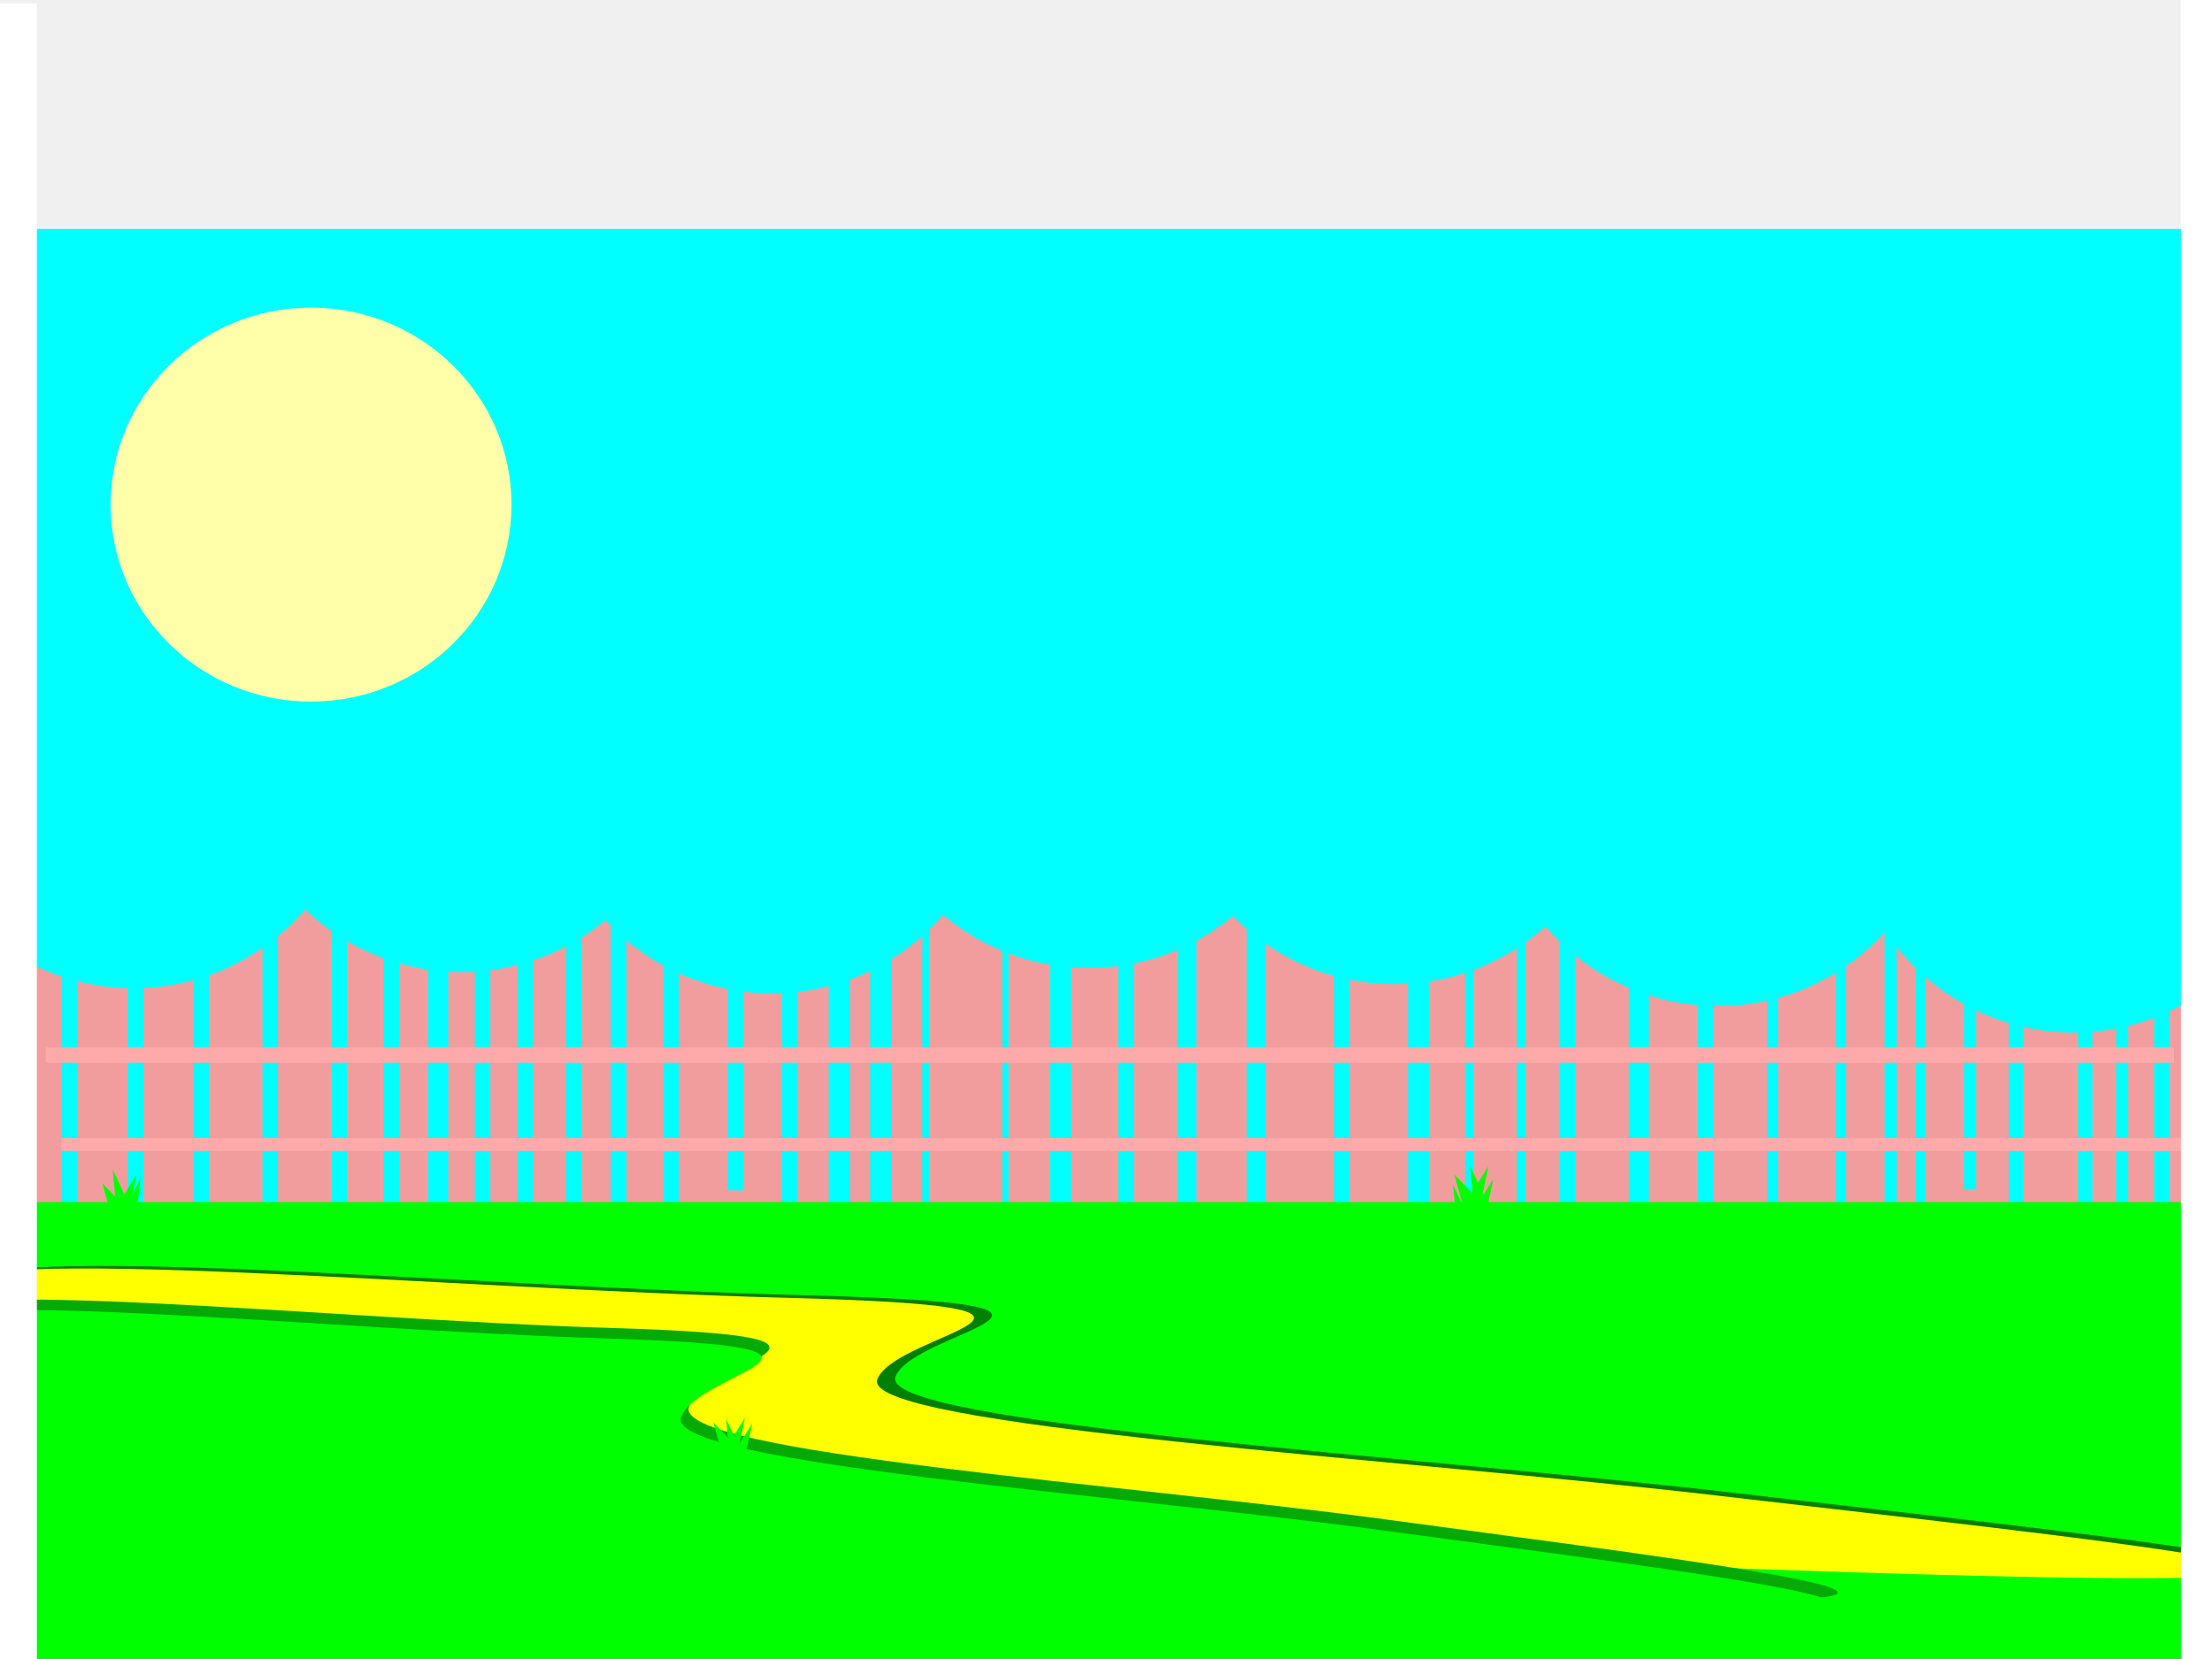
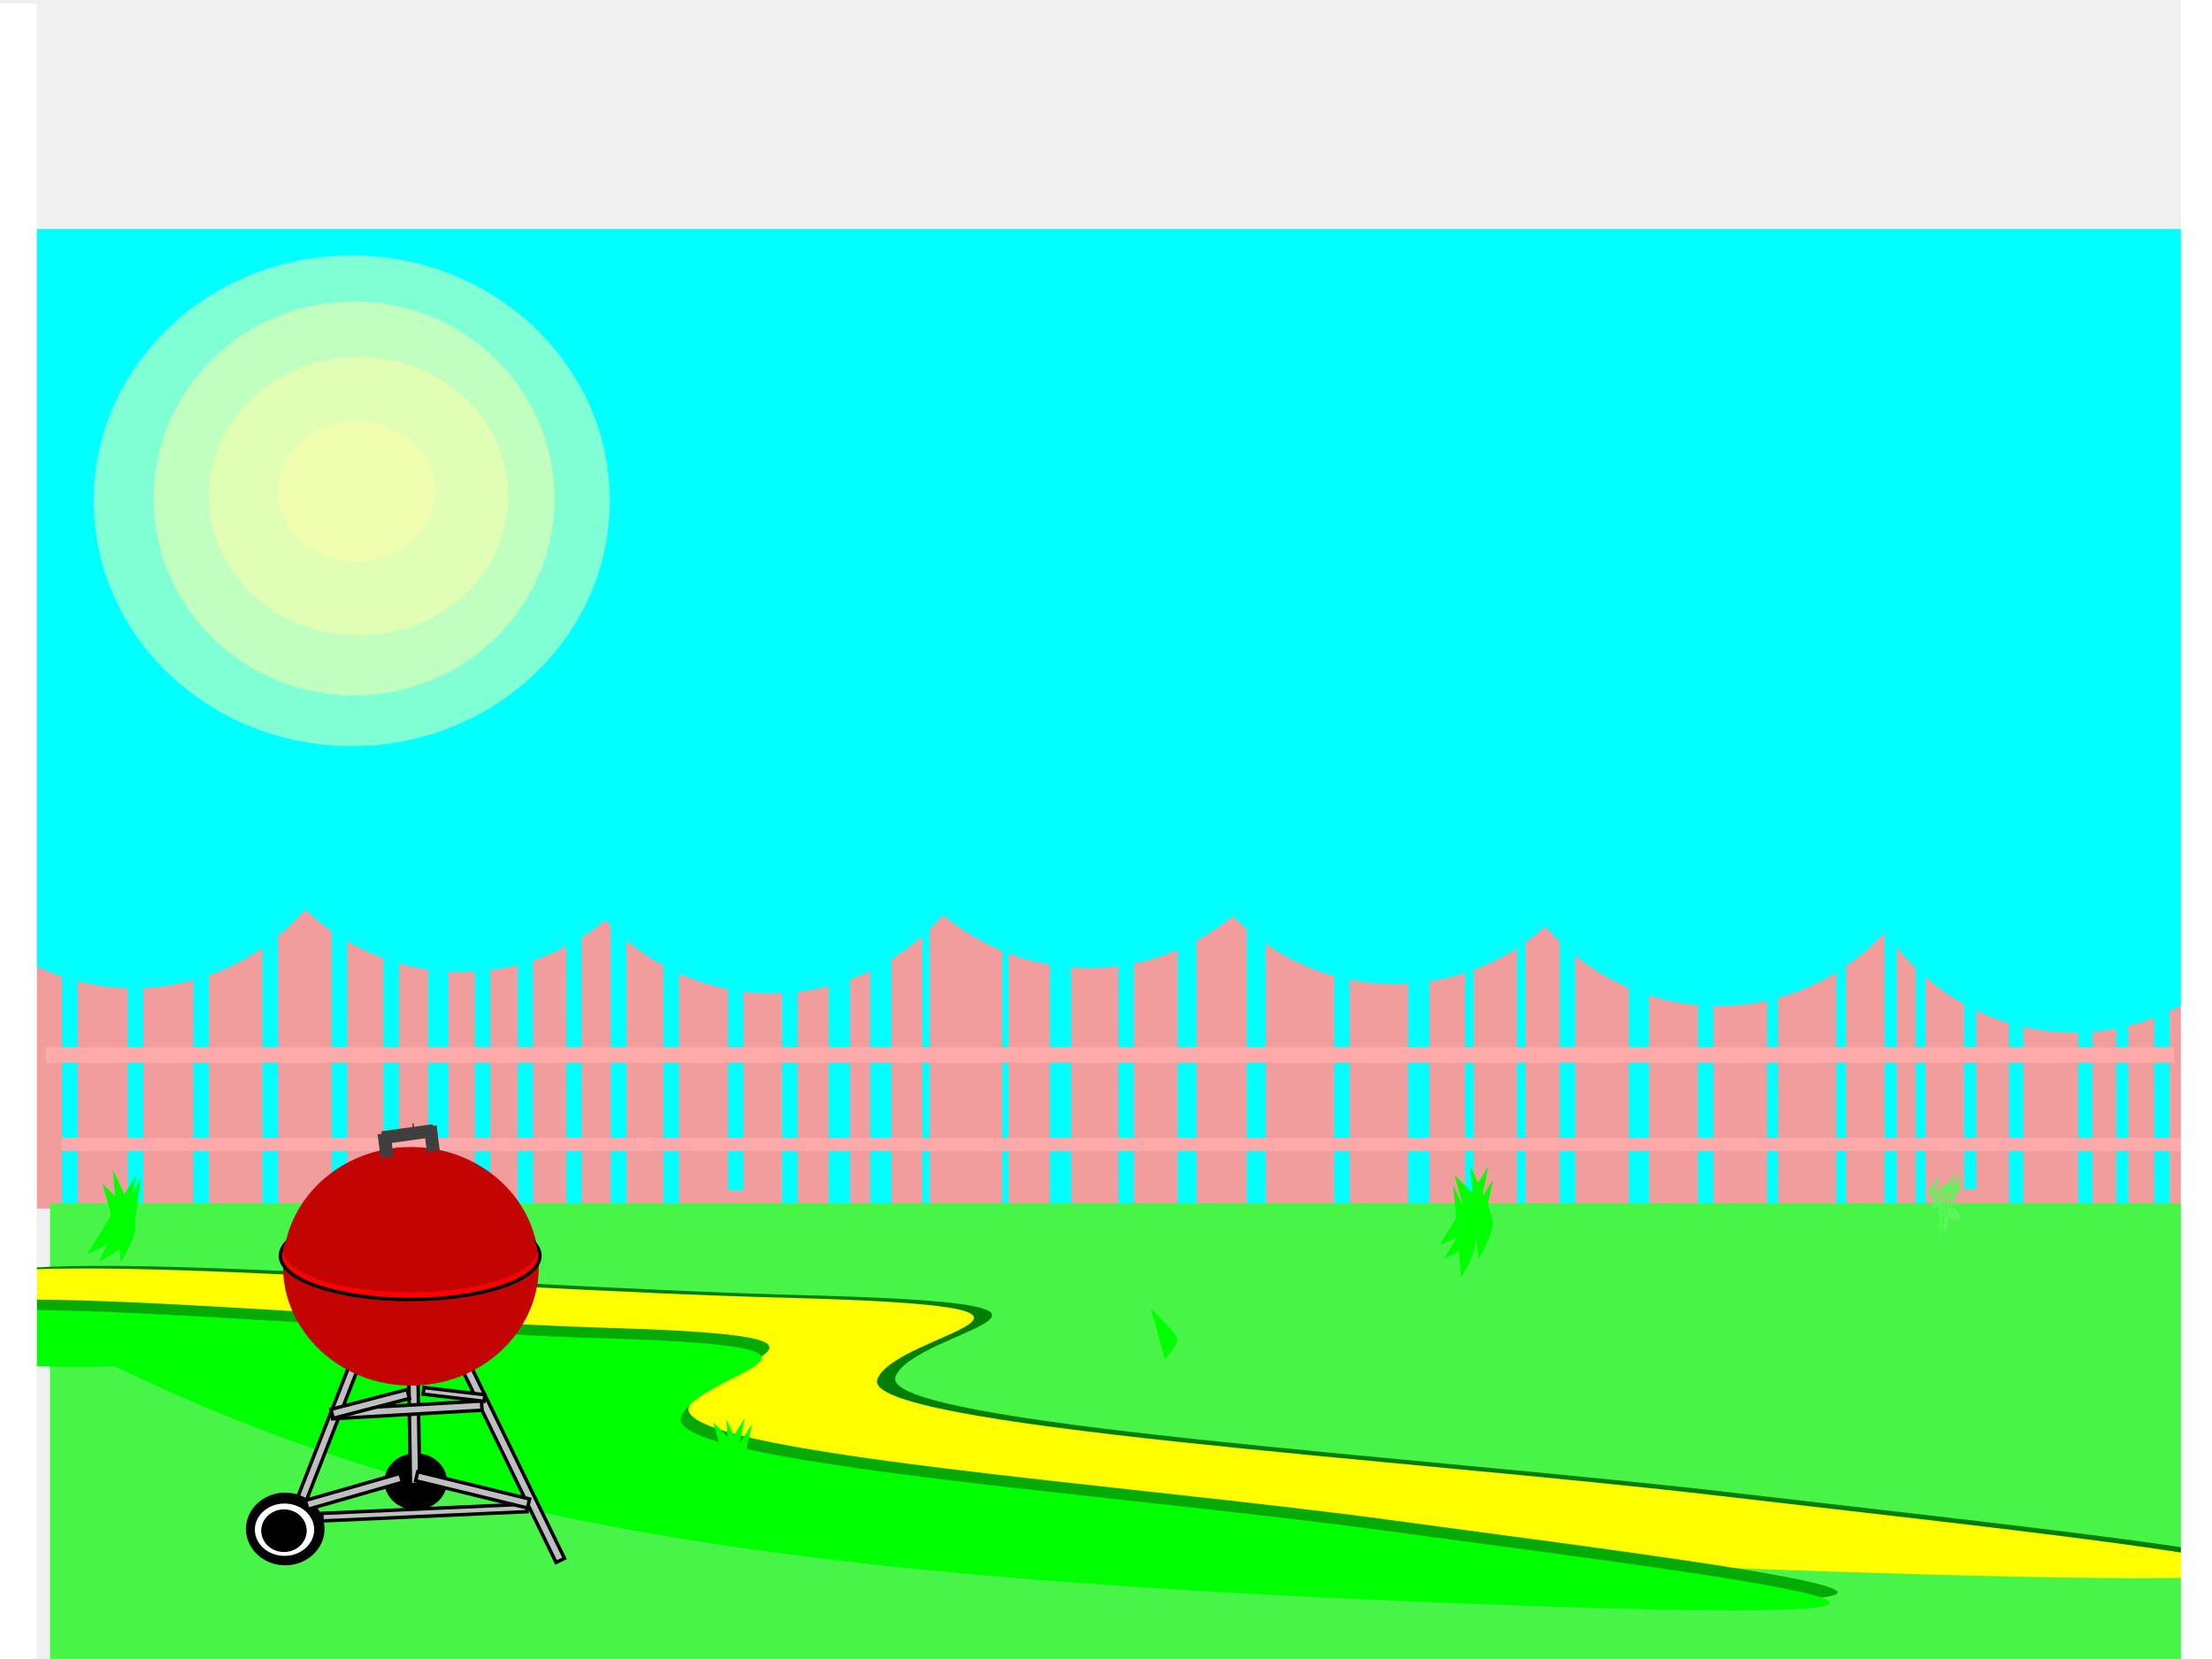
<svg xmlns="http://www.w3.org/2000/svg" width="640" height="480">
  <g>
-     <rect stroke="#000000" id="svg_30" height="275.667" width="645" y="66.25" x="-2.75" stroke-linecap="null" stroke-linejoin="null" stroke-dasharray="null" stroke-width="0" fill="#00ffff" />
-     <rect stroke="#000000" id="svg_1" height="89.292" width="635.063" y="260.396" x="5.687" stroke-width="0" fill="#f29d9d" />
-     <rect stroke="#000000" id="svg_2" height="98.104" width="4.5" y="260.583" x="110.937" stroke-linecap="null" stroke-linejoin="null" stroke-dasharray="null" stroke-width="0" fill="#00ffff" />
-     <rect stroke="#000000" id="svg_3" height="92.771" width="5.833" y="270.979" x="123.875" stroke-linecap="null" stroke-linejoin="null" stroke-dasharray="null" stroke-width="0" fill="#00ffff" />
-     <rect stroke="#000000" id="svg_4" height="91.438" width="4.5" y="270.062" x="137.375" stroke-linecap="null" stroke-linejoin="null" stroke-dasharray="null" stroke-width="0" fill="#00ffff" />
-     <rect stroke="#000000" id="svg_5" height="90.104" width="4.5" y="271.958" x="451.25" stroke-linecap="null" stroke-linejoin="null" stroke-dasharray="null" stroke-width="0" fill="#00ffff" />
-     <rect id="svg_6" height="104.104" width="2.5" y="263.583" x="438.875" stroke-linecap="null" stroke-linejoin="null" stroke-dasharray="null" stroke-width="0" fill="#00ffff" stroke="#000000" />
-     <rect stroke="#000000" id="svg_7" height="94.104" width="6.167" y="271.333" x="407.396" stroke-linecap="null" stroke-linejoin="null" stroke-dasharray="null" stroke-width="0" fill="#00ffff" />
-     <rect stroke="#000000" id="svg_9" height="104.771" width="4.5" y="258.979" x="149.75" stroke-linecap="null" stroke-linejoin="null" stroke-dasharray="null" stroke-width="0" fill="#00ffff" />
-     <rect stroke="#000000" id="svg_10" height="104.771" width="4.5" y="261.229" x="163.812" stroke-linecap="null" stroke-linejoin="null" stroke-dasharray="null" stroke-width="0" fill="#00ffff" />
-     <rect stroke="#000000" id="svg_11" height="115.438" width="4.5" y="252.813" x="176.75" stroke-linecap="null" stroke-linejoin="null" stroke-dasharray="null" stroke-width="0" fill="#00ffff" />
-     <circle stroke="#000000" id="svg_12" r="65.479" cy="214.604" cx="314.99" stroke-linecap="null" stroke-linejoin="null" stroke-dasharray="null" stroke-width="0" fill="#00ffff" />
-     <rect stroke="#000000" id="svg_13" height="100.771" width="4.5" y="260.167" x="191.937" stroke-linecap="null" stroke-linejoin="null" stroke-dasharray="null" stroke-width="0" fill="#00ffff" />
-     <rect stroke="#000000" id="svg_14" height="106.104" width="0.5" y="252.583" x="176.812" stroke-linecap="null" stroke-linejoin="null" stroke-dasharray="null" stroke-width="0" fill="#00ffff" />
-     <rect stroke="#000000" id="svg_15" height="90.104" width="4.5" y="273.083" x="226.25" stroke-linecap="null" stroke-linejoin="null" stroke-dasharray="null" stroke-width="0" fill="#00ffff" />
-     <rect stroke="#000000" id="svg_16" height="96.771" width="6.167" y="271.479" x="239.771" stroke-linecap="null" stroke-linejoin="null" stroke-dasharray="null" stroke-width="0" fill="#00ffff" />
-     <rect stroke="#000000" id="svg_17" height="102.104" width="2.167" y="262.771" x="266.833" stroke-linecap="null" stroke-linejoin="null" stroke-dasharray="null" stroke-width="0" fill="#00ffff" />
-     <rect stroke="#000000" id="svg_18" height="106.104" width="1.833" y="262.208" x="289.958" stroke-linecap="null" stroke-linejoin="null" stroke-dasharray="null" stroke-width="0" fill="#00ffff" />
-     <rect stroke="#000000" id="svg_19" height="103.438" width="4.5" y="265.375" x="323.562" stroke-linecap="null" stroke-linejoin="null" stroke-dasharray="null" stroke-width="0" fill="#00ffff" />
-     <rect id="svg_20" height="97.771" width="5.5" y="264.854" x="360.687" stroke-linecap="null" stroke-linejoin="null" stroke-dasharray="null" stroke-width="0" fill="#00ffff" stroke="#000000" />
-     <rect stroke="#000000" id="svg_21" height="90.104" width="4.5" y="273.083" x="386" stroke-linecap="null" stroke-linejoin="null" stroke-dasharray="null" stroke-width="0" fill="#00ffff" />
-     <circle id="svg_24" stroke="#000000" r="65.479" cy="221.938" cx="223.323" stroke-linecap="null" stroke-linejoin="null" stroke-dasharray="null" stroke-width="0" fill="#00ffff" />
-     <circle stroke="#000000" id="svg_26" r="65.479" cy="215.771" cx="133.49" stroke-linecap="null" stroke-linejoin="null" stroke-dasharray="null" stroke-width="0" fill="#00ffff" />
-     <circle id="svg_27" stroke="#000000" r="65.479" cy="219.271" cx="403.49" stroke-linecap="null" stroke-linejoin="null" stroke-dasharray="null" stroke-width="0" fill="#00ffff" />
-     <rect stroke="#000000" id="svg_33" height="120.771" width="5.833" y="261.292" x="471.25" stroke-linecap="null" stroke-linejoin="null" stroke-dasharray="null" stroke-width="0" fill="#00ffff" />
-     <rect stroke="#000000" id="svg_34" height="135.438" width="4.5" y="266.625" x="491.25" stroke-linecap="null" stroke-linejoin="null" stroke-dasharray="null" stroke-width="0" fill="#00ffff" />
-     <rect stroke="#000000" id="svg_35" height="139.438" width="3.167" y="282.625" x="511.25" stroke-linecap="null" stroke-linejoin="null" stroke-dasharray="null" stroke-width="0" fill="#00ffff" />
-     <rect stroke="#000000" id="svg_36" height="89.438" width="2.833" y="270.625" x="531.25" stroke-linecap="null" stroke-linejoin="null" stroke-dasharray="null" stroke-width="0" fill="#00ffff" />
-     <rect stroke="#000000" id="svg_37" height="97.438" width="2.833" y="268.625" x="554.25" stroke-linecap="null" stroke-linejoin="null" stroke-dasharray="null" stroke-width="0" fill="#00ffff" />
-     <rect stroke="#000000" id="svg_38" height="101.438" width="4.167" y="274.625" x="581.25" stroke-linecap="null" stroke-linejoin="null" stroke-dasharray="null" stroke-width="0" fill="#00ffff" />
-     <rect stroke="#000000" id="svg_39" height="104.104" width="4.167" y="275.958" x="601.25" stroke-linecap="null" stroke-linejoin="null" stroke-dasharray="null" stroke-width="0" fill="#00ffff" />
-     <rect stroke="#000000" id="svg_40" height="81.771" width="4.5" y="274.292" x="623.25" stroke-linecap="null" stroke-linejoin="null" stroke-dasharray="null" stroke-width="0" fill="#00ffff" />
-     <rect stroke="#000000" id="svg_41" height="129.104" width="4.5" y="257.917" x="17.937" stroke-linecap="null" stroke-linejoin="null" stroke-dasharray="null" stroke-width="0" fill="#00ffff" />
-     <rect id="svg_42" stroke="#000000" height="222.438" width="4.5" y="141.725" x="36.937" stroke-linecap="null" stroke-linejoin="null" stroke-dasharray="null" stroke-width="0" fill="#00ffff" />
-     <rect id="svg_43" stroke="#000000" height="222.438" width="4.5" y="135.25" x="55.937" stroke-linecap="null" stroke-linejoin="null" stroke-dasharray="null" stroke-width="0" fill="#00ffff" />
-     <rect id="svg_44" stroke="#000000" height="222.438" width="4.5" y="131.25" x="75.937" stroke-linecap="null" stroke-linejoin="null" stroke-dasharray="null" stroke-width="0" fill="#00ffff" />
-     <rect stroke="#000000" id="svg_45" height="122.437" width="4.5" y="242.25" x="95.937" stroke-linecap="null" stroke-linejoin="null" stroke-dasharray="null" stroke-width="0" fill="#00ffff" />
-     <circle stroke="#000000" id="svg_46" r="65.479" cy="220.438" cx="38.656" stroke-linecap="null" stroke-linejoin="null" stroke-dasharray="null" stroke-width="0" fill="#00ffff" />
-     <circle id="svg_47" stroke="#000000" r="65.479" cy="225.604" cx="496.99" stroke-linecap="null" stroke-linejoin="null" stroke-dasharray="null" stroke-width="0" fill="#00ffff" />
-     <circle id="svg_48" stroke="#000000" r="65.479" cy="233.271" cx="599.99" stroke-linecap="null" stroke-linejoin="null" stroke-dasharray="null" stroke-width="0" fill="#00ffff" />
-     <rect id="svg_51" height="102.907" width="4.5" y="241.5" x="210.604" stroke-linecap="null" stroke-linejoin="null" stroke-dasharray="null" stroke-width="0" fill="#00ffff" stroke="#000000" />
-     <rect id="svg_52" stroke="#000000" height="96.771" width="6.167" y="264.813" x="251.771" stroke-linecap="null" stroke-linejoin="null" stroke-dasharray="null" stroke-width="0" fill="#00ffff" />
-     <rect id="svg_53" stroke="#000000" height="96.771" width="6.167" y="266.146" x="303.771" stroke-linecap="null" stroke-linejoin="null" stroke-dasharray="null" stroke-width="0" fill="#00ffff" />
-     <rect height="97.771" width="5.5" y="268.854" x="340.687" stroke-linecap="null" stroke-linejoin="null" stroke-dasharray="null" stroke-width="0" fill="#00ffff" stroke="#000000" id="svg_8" />
-     <rect height="104.104" width="2.5" y="264.583" x="423.875" stroke-linecap="null" stroke-linejoin="null" stroke-dasharray="null" stroke-width="0" fill="#00ffff" stroke="#000000" id="svg_22" />
-     <rect height="90.104" width="3.5" y="265.958" x="545.25" stroke-linecap="null" stroke-linejoin="null" stroke-dasharray="null" stroke-width="0" fill="#00ffff" id="svg_25" stroke="#000000" />
-     <rect height="59.104" width="3.5" y="284.958" x="568.25" stroke-linecap="null" stroke-linejoin="null" stroke-dasharray="null" stroke-width="0" fill="#00ffff" id="svg_28" stroke="#000000" />
-     <rect height="59.104" width="3.5" y="292.958" x="612.25" stroke-linecap="null" stroke-linejoin="null" stroke-dasharray="null" stroke-width="0" fill="#00ffff" stroke="#000000" id="svg_29" />
-     <rect id="svg_49" height="146" width="642" y="347.797" x="1.136" stroke-linecap="null" stroke-linejoin="null" stroke-dasharray="null" stroke-width="0" stroke="#000000" fill="#00ff00" />
-     <rect fill="#ffaaaa" stroke-width="0" stroke-dasharray="null" stroke-linejoin="null" stroke-linecap="null" x="13.25" y="303" width="615.75" height="4.5" id="svg_54" stroke="#000000" />
-     <rect fill="#ffaaaa" stroke-width="0" stroke-dasharray="null" stroke-linejoin="null" stroke-linecap="null" x="17.75" y="329.25" width="613.5" height="3.75" id="svg_55" stroke="#000000" />
-     <path fill="#007f00" stroke-width="0" stroke-dasharray="null" stroke-linejoin="null" stroke-linecap="null" d="m62.805,383.089c116.718,48.624 238.742,63.439 477.485,71.037c238.742,7.598 53.054,-11.396 -37.138,-22.033c-90.192,-10.637 -249.353,-20.133 -244.048,-33.809c5.305,-13.676 74.275,-20.893 -26.527,-23.552c-100.802,-2.659 -238.742,-15.955 -244.048,-2.659c-5.305,13.296 74.275,11.016 74.275,11.016z" stroke="#000000" id="svg_79" />
-     <path fill="#ffff00" stroke-width="0" stroke-dasharray="null" stroke-linejoin="null" stroke-linecap="null" d="m57.555,383.839c116.718,48.624 238.742,63.439 477.485,71.037c238.742,7.598 53.054,-11.396 -37.138,-22.033c-90.192,-10.637 -249.353,-20.133 -244.048,-33.809c5.305,-13.676 74.275,-20.893 -26.527,-23.552c-100.802,-2.659 -238.742,-15.955 -244.048,-2.659c-5.305,13.296 74.275,11.016 74.275,11.016z" id="svg_77" stroke="#000000" />
-     <rect stroke="#000000" fill="#ffffff" stroke-width="0" stroke-dasharray="null" stroke-linejoin="null" stroke-linecap="null" x="631" y="-1" width="48" height="499" id="svg_50" />
-     <path fill="#05aa05" stroke-width="0" stroke-dasharray="null" stroke-linejoin="null" stroke-linecap="null" d="m35.478,392.338c97.414,47.177 199.255,61.552 398.51,68.923c199.255,7.371 44.279,-11.057 -30.995,-21.377c-75.274,-10.32 -208.111,-19.534 -203.683,-32.803c4.428,-13.269 61.99,-20.271 -22.139,-22.852c-84.13,-2.58 -199.255,-15.48 -203.683,-2.58c-4.428,12.9 61.99,10.689 61.99,10.689z" stroke="#000000" id="svg_80" />
-     <path fill="#00ff00" stroke-width="0" stroke-dasharray="null" stroke-linejoin="null" stroke-linecap="null" d="m33.228,395.338c97.414,47.177 199.255,61.552 398.51,68.923c199.255,7.371 44.279,-11.057 -30.995,-21.377c-75.274,-10.32 -208.111,-19.534 -203.683,-32.803c4.428,-13.269 61.99,-20.271 -22.139,-22.852c-84.13,-2.58 -199.255,-15.48 -203.683,-2.58c-4.428,12.9 61.99,10.689 61.99,10.689z" id="svg_78" stroke="#000000" />
-     <rect fill="#ffffff" stroke-width="0" stroke-dasharray="null" stroke-linejoin="null" stroke-linecap="null" x="-28" y="1" width="38.667" height="494" id="svg_32" stroke="#000000" />
-     <path transform="rotate(3.869993 35.56042,351.9375) " id="svg_23" d="m35.844,365.227c0,0 -4.113,-26.578 -4.113,-26.578c0,0 6.961,12.023 7.594,15.504c0.633,3.48 -3.48,11.074 -3.48,11.074z" stroke-linecap="null" stroke-linejoin="null" stroke-dasharray="null" stroke-width="0" stroke="#000000" fill="#00ff00" />
-     <path stroke="#000000" id="svg_31" d="m33.734,357.211c0,0 -4.113,-14.766 -4.113,-14.766c0,0 6.961,6.68 7.594,8.613c0.633,1.934 -3.48,6.152 -3.48,6.152l0,0z" stroke-linecap="null" stroke-linejoin="null" stroke-dasharray="null" stroke-width="0" fill="#00ff00" />
-     <path transform="rotate(35.48174 36.03503,354.0469) " id="svg_56" d="m36.318,367.336c0,0 -4.113,-26.578 -4.113,-26.578c0,0 6.961,12.023 7.594,15.504c0.633,3.48 -3.48,11.074 -3.48,11.074z" stroke-linecap="null" stroke-linejoin="null" stroke-dasharray="null" stroke-width="0" stroke="#000000" fill="#00ff00" />
-     <path transform="rotate(40.65438 33.68835,352.544) " id="svg_57" d="m33.972,365.833c0,0 -4.113,-26.578 -4.113,-26.578c0,0 6.961,12.023 7.594,15.504c0.633,3.48 -3.48,11.074 -3.48,11.074z" stroke-linecap="null" stroke-linejoin="null" stroke-dasharray="null" stroke-width="0" stroke="#000000" fill="#00ff00" />
-     <path id="svg_81" transform="rotate(3.869993 423.369,356.3672) " d="m423.652,369.656c0,0 -4.113,-26.578 -4.113,-26.578c0,0 6.961,12.023 7.594,15.504c0.633,3.48 -3.48,11.074 -3.48,11.074z" stroke-linecap="null" stroke-linejoin="null" stroke-dasharray="null" stroke-width="0" stroke="#000000" fill="#00ff00" />
-     <path id="svg_82" stroke="#000000" d="m337.062,393.281c0,0 -4.113,-14.766 -4.113,-14.766c0,0 6.961,6.68 7.594,8.613c0.633,1.934 -3.48,6.152 -3.48,6.152z" stroke-linecap="null" stroke-linejoin="null" stroke-dasharray="null" stroke-width="0" fill="#00ff00" />
-     <path id="svg_83" transform="rotate(40.65438 426.243,353.8096) " d="m426.526,367.099c0,0 -4.113,-26.578 -4.113,-26.578c0,0 6.961,12.023 7.594,15.504c0.633,3.48 -3.48,11.074 -3.48,11.074z" stroke-linecap="null" stroke-linejoin="null" stroke-dasharray="null" stroke-width="0" stroke="#000000" fill="#00ff00" />
-     <path id="svg_84" transform="rotate(3.869993 428.326,350.9883) " d="m428.609,364.277c0,0 -4.113,-26.578 -4.113,-26.578c0,0 6.961,12.023 7.594,15.504c0.633,3.48 -3.48,11.074 -3.48,11.074z" stroke-linecap="null" stroke-linejoin="null" stroke-dasharray="null" stroke-width="0" stroke="#000000" fill="#00ff00" />
-     <path id="svg_85" stroke="#000000" d="m424.918,354.68c0,0 -4.113,-14.766 -4.113,-14.766c0,0 6.961,6.68 7.594,8.613c0.633,1.934 -3.48,6.152 -3.48,6.152z" stroke-linecap="null" stroke-linejoin="null" stroke-dasharray="null" stroke-width="0" fill="#00ff00" />
-     <path id="svg_86" transform="rotate(40.65438 424.8719,350.0127) " d="m425.155,363.302c0,0 -4.113,-26.578 -4.113,-26.578c0,0 6.961,12.023 7.594,15.504c0.633,3.48 -3.48,11.074 -3.48,11.074z" stroke-linecap="null" stroke-linejoin="null" stroke-dasharray="null" stroke-width="0" stroke="#000000" fill="#00ff00" />
-     <path id="svg_87" transform="rotate(3.869993 213.038,424.1573) " d="m213.321,437.446c0,0 -4.113,-26.578 -4.113,-26.578c0,0 6.961,12.023 7.594,15.504c0.633,3.48 -3.48,11.074 -3.48,11.074z" stroke-linecap="null" stroke-linejoin="null" stroke-dasharray="null" stroke-width="0" stroke="#000000" fill="#00ff00" />
-     <path id="svg_88" stroke="#000000" d="m210.5,426.346c0,0 -4.113,-14.766 -4.113,-14.766c0,0 6.961,6.68 7.594,8.613c0.633,1.934 -3.48,6.152 -3.48,6.152z" stroke-linecap="null" stroke-linejoin="null" stroke-dasharray="null" stroke-width="0" fill="#00ff00" />
-     <path id="svg_89" transform="rotate(40.65438 209.7421,422.8653) " d="m210.025,436.154c0,0 -4.113,-26.578 -4.113,-26.578c0,0 6.961,12.023 7.594,15.504c0.633,3.48 -3.48,11.074 -3.48,11.074z" stroke-linecap="null" stroke-linejoin="null" stroke-dasharray="null" stroke-width="0" stroke="#000000" fill="#00ff00" />
-     <path id="svg_90" transform="rotate(41.9898 211.6141,424.3946) " d="m211.897,437.684c0,0 -4.113,-26.578 -4.113,-26.578c0,0 6.961,12.023 7.594,15.504c0.633,3.48 -3.48,11.074 -3.48,11.074z" stroke-linecap="null" stroke-linejoin="null" stroke-dasharray="null" stroke-width="0" stroke="#000000" fill="#00ff00" />
-     <ellipse stroke="#000000" ry="57" rx="58" id="svg_91" cy="146" cx="90" stroke-linecap="null" stroke-linejoin="null" stroke-dasharray="null" stroke-width="0" fill="#ffffaa" />
+     <rect fill="#00ffff" stroke-width="0" stroke-dasharray="null" stroke-linejoin="null" stroke-linecap="null" x="-2.75" y="66.25" width="645" height="275.667" id="svg_30" stroke="#000000" />
+     <rect fill="#f29d9d" stroke-width="0" x="5.687" y="260.396" width="635.063" height="89.292" id="svg_1" stroke="#000000" />
+     <rect fill="#00ffff" stroke-width="0" stroke-dasharray="null" stroke-linejoin="null" stroke-linecap="null" x="110.937" y="260.583" width="4.5" height="98.104" id="svg_2" stroke="#000000" />
+     <rect fill="#00ffff" stroke-width="0" stroke-dasharray="null" stroke-linejoin="null" stroke-linecap="null" x="123.875" y="270.979" width="5.833" height="92.771" id="svg_3" stroke="#000000" />
+     <rect fill="#00ffff" stroke-width="0" stroke-dasharray="null" stroke-linejoin="null" stroke-linecap="null" x="137.375" y="270.062" width="4.5" height="91.438" id="svg_4" stroke="#000000" />
+     <rect fill="#00ffff" stroke-width="0" stroke-dasharray="null" stroke-linejoin="null" stroke-linecap="null" x="451.25" y="271.958" width="4.5" height="90.104" id="svg_5" stroke="#000000" />
+     <rect stroke="#000000" fill="#00ffff" stroke-width="0" stroke-dasharray="null" stroke-linejoin="null" stroke-linecap="null" x="438.875" y="263.583" width="2.5" height="104.104" id="svg_6" />
+     <rect fill="#00ffff" stroke-width="0" stroke-dasharray="null" stroke-linejoin="null" stroke-linecap="null" x="407.396" y="271.333" width="6.167" height="94.104" id="svg_7" stroke="#000000" />
+     <rect fill="#00ffff" stroke-width="0" stroke-dasharray="null" stroke-linejoin="null" stroke-linecap="null" x="149.75" y="258.979" width="4.5" height="104.771" id="svg_9" stroke="#000000" />
+     <rect fill="#00ffff" stroke-width="0" stroke-dasharray="null" stroke-linejoin="null" stroke-linecap="null" x="163.812" y="261.229" width="4.5" height="104.771" id="svg_10" stroke="#000000" />
+     <rect fill="#00ffff" stroke-width="0" stroke-dasharray="null" stroke-linejoin="null" stroke-linecap="null" x="176.75" y="252.813" width="4.5" height="115.438" id="svg_11" stroke="#000000" />
+     <circle fill="#00ffff" stroke-width="0" stroke-dasharray="null" stroke-linejoin="null" stroke-linecap="null" cx="314.99" cy="214.604" r="65.479" id="svg_12" stroke="#000000" />
+     <rect fill="#00ffff" stroke-width="0" stroke-dasharray="null" stroke-linejoin="null" stroke-linecap="null" x="191.937" y="260.167" width="4.5" height="100.771" id="svg_13" stroke="#000000" />
+     <rect fill="#00ffff" stroke-width="0" stroke-dasharray="null" stroke-linejoin="null" stroke-linecap="null" x="176.812" y="252.583" width="0.5" height="106.104" id="svg_14" stroke="#000000" />
+     <rect fill="#00ffff" stroke-width="0" stroke-dasharray="null" stroke-linejoin="null" stroke-linecap="null" x="226.25" y="273.083" width="4.5" height="90.104" id="svg_15" stroke="#000000" />
+     <rect fill="#00ffff" stroke-width="0" stroke-dasharray="null" stroke-linejoin="null" stroke-linecap="null" x="239.771" y="271.479" width="6.167" height="96.771" id="svg_16" stroke="#000000" />
+     <rect fill="#00ffff" stroke-width="0" stroke-dasharray="null" stroke-linejoin="null" stroke-linecap="null" x="266.833" y="262.771" width="2.167" height="102.104" id="svg_17" stroke="#000000" />
+     <rect fill="#00ffff" stroke-width="0" stroke-dasharray="null" stroke-linejoin="null" stroke-linecap="null" x="289.958" y="262.208" width="1.833" height="106.104" id="svg_18" stroke="#000000" />
+     <rect fill="#00ffff" stroke-width="0" stroke-dasharray="null" stroke-linejoin="null" stroke-linecap="null" x="323.562" y="265.375" width="4.5" height="103.438" id="svg_19" stroke="#000000" />
+     <rect stroke="#000000" fill="#00ffff" stroke-width="0" stroke-dasharray="null" stroke-linejoin="null" stroke-linecap="null" x="360.687" y="264.854" width="5.5" height="97.771" id="svg_20" />
+     <rect fill="#00ffff" stroke-width="0" stroke-dasharray="null" stroke-linejoin="null" stroke-linecap="null" x="386" y="273.083" width="4.5" height="90.104" id="svg_21" stroke="#000000" />
+     <circle fill="#00ffff" stroke-width="0" stroke-dasharray="null" stroke-linejoin="null" stroke-linecap="null" cx="223.323" cy="221.938" r="65.479" stroke="#000000" id="svg_24" />
+     <circle fill="#00ffff" stroke-width="0" stroke-dasharray="null" stroke-linejoin="null" stroke-linecap="null" cx="133.49" cy="215.771" r="65.479" id="svg_26" stroke="#000000" />
+     <circle fill="#00ffff" stroke-width="0" stroke-dasharray="null" stroke-linejoin="null" stroke-linecap="null" cx="403.49" cy="219.271" r="65.479" stroke="#000000" id="svg_27" />
+     <rect fill="#00ffff" stroke-width="0" stroke-dasharray="null" stroke-linejoin="null" stroke-linecap="null" x="471.25" y="261.292" width="5.833" height="120.771" id="svg_33" stroke="#000000" />
+     <rect fill="#00ffff" stroke-width="0" stroke-dasharray="null" stroke-linejoin="null" stroke-linecap="null" x="491.25" y="266.625" width="4.5" height="135.438" id="svg_34" stroke="#000000" />
+     <rect fill="#00ffff" stroke-width="0" stroke-dasharray="null" stroke-linejoin="null" stroke-linecap="null" x="511.25" y="282.625" width="3.167" height="139.438" id="svg_35" stroke="#000000" />
+     <rect fill="#00ffff" stroke-width="0" stroke-dasharray="null" stroke-linejoin="null" stroke-linecap="null" x="531.25" y="270.625" width="2.833" height="89.438" id="svg_36" stroke="#000000" />
+     <rect fill="#00ffff" stroke-width="0" stroke-dasharray="null" stroke-linejoin="null" stroke-linecap="null" x="554.25" y="268.625" width="2.833" height="97.438" id="svg_37" stroke="#000000" />
+     <rect fill="#00ffff" stroke-width="0" stroke-dasharray="null" stroke-linejoin="null" stroke-linecap="null" x="581.25" y="274.625" width="4.167" height="101.438" id="svg_38" stroke="#000000" />
+     <rect fill="#00ffff" stroke-width="0" stroke-dasharray="null" stroke-linejoin="null" stroke-linecap="null" x="601.25" y="275.958" width="4.167" height="104.104" id="svg_39" stroke="#000000" />
+     <rect fill="#00ffff" stroke-width="0" stroke-dasharray="null" stroke-linejoin="null" stroke-linecap="null" x="623.25" y="274.292" width="4.5" height="81.771" id="svg_40" stroke="#000000" />
+     <rect fill="#00ffff" stroke-width="0" stroke-dasharray="null" stroke-linejoin="null" stroke-linecap="null" x="17.937" y="257.917" width="4.5" height="129.104" id="svg_41" stroke="#000000" />
+     <rect fill="#00ffff" stroke-width="0" stroke-dasharray="null" stroke-linejoin="null" stroke-linecap="null" x="36.937" y="141.725" width="4.5" height="222.438" stroke="#000000" id="svg_42" />
+     <rect fill="#00ffff" stroke-width="0" stroke-dasharray="null" stroke-linejoin="null" stroke-linecap="null" x="55.937" y="135.25" width="4.5" height="222.438" stroke="#000000" id="svg_43" />
+     <rect fill="#00ffff" stroke-width="0" stroke-dasharray="null" stroke-linejoin="null" stroke-linecap="null" x="75.937" y="131.25" width="4.5" height="222.438" stroke="#000000" id="svg_44" />
+     <rect fill="#00ffff" stroke-width="0" stroke-dasharray="null" stroke-linejoin="null" stroke-linecap="null" x="95.937" y="242.25" width="4.5" height="122.437" id="svg_45" stroke="#000000" />
+     <circle fill="#00ffff" stroke-width="0" stroke-dasharray="null" stroke-linejoin="null" stroke-linecap="null" cx="38.656" cy="220.438" r="65.479" id="svg_46" stroke="#000000" />
+     <circle fill="#00ffff" stroke-width="0" stroke-dasharray="null" stroke-linejoin="null" stroke-linecap="null" cx="496.99" cy="225.604" r="65.479" stroke="#000000" id="svg_47" />
+     <circle fill="#00ffff" stroke-width="0" stroke-dasharray="null" stroke-linejoin="null" stroke-linecap="null" cx="599.99" cy="233.271" r="65.479" stroke="#000000" id="svg_48" />
+     <rect stroke="#000000" fill="#00ffff" stroke-width="0" stroke-dasharray="null" stroke-linejoin="null" stroke-linecap="null" x="210.604" y="241.5" width="4.5" height="102.907" id="svg_51" />
+     <rect fill="#00ffff" stroke-width="0" stroke-dasharray="null" stroke-linejoin="null" stroke-linecap="null" x="251.771" y="264.813" width="6.167" height="96.771" stroke="#000000" id="svg_52" />
+     <rect fill="#00ffff" stroke-width="0" stroke-dasharray="null" stroke-linejoin="null" stroke-linecap="null" x="303.771" y="266.146" width="6.167" height="96.771" stroke="#000000" id="svg_53" />
+     <rect id="svg_8" stroke="#000000" fill="#00ffff" stroke-width="0" stroke-dasharray="null" stroke-linejoin="null" stroke-linecap="null" x="340.687" y="268.854" width="5.5" height="97.771" />
+     <rect id="svg_22" stroke="#000000" fill="#00ffff" stroke-width="0" stroke-dasharray="null" stroke-linejoin="null" stroke-linecap="null" x="423.875" y="264.583" width="2.5" height="104.104" />
+     <rect stroke="#000000" id="svg_25" fill="#00ffff" stroke-width="0" stroke-dasharray="null" stroke-linejoin="null" stroke-linecap="null" x="545.25" y="265.958" width="3.5" height="90.104" />
+     <rect stroke="#000000" id="svg_28" fill="#00ffff" stroke-width="0" stroke-dasharray="null" stroke-linejoin="null" stroke-linecap="null" x="568.25" y="284.958" width="3.5" height="59.104" />
+     <rect id="svg_29" stroke="#000000" fill="#00ffff" stroke-width="0" stroke-dasharray="null" stroke-linejoin="null" stroke-linecap="null" x="612.25" y="292.958" width="3.5" height="59.104" />
+     <rect fill="#49f449" stroke="#000000" stroke-width="0" stroke-dasharray="null" stroke-linejoin="null" stroke-linecap="null" x="14.464" y="348.156" width="642" height="146" id="svg_49" />
+     <rect stroke="#000000" id="svg_54" height="4.5" width="615.75" y="303" x="13.25" stroke-linecap="null" stroke-linejoin="null" stroke-dasharray="null" stroke-width="0" fill="#ffaaaa" />
+     <rect stroke="#000000" id="svg_55" height="3.75" width="613.5" y="329.25" x="17.75" stroke-linecap="null" stroke-linejoin="null" stroke-dasharray="null" stroke-width="0" fill="#ffaaaa" />
+     <path id="svg_79" stroke="#000000" d="m62.805,383.089c116.718,48.624 238.742,63.439 477.485,71.037c238.742,7.598 53.054,-11.396 -37.138,-22.033c-90.192,-10.637 -249.353,-20.133 -244.048,-33.809c5.305,-13.676 74.275,-20.893 -26.527,-23.552c-100.802,-2.659 -238.742,-15.955 -244.048,-2.659c-5.305,13.296 74.275,11.016 74.275,11.016z" stroke-linecap="null" stroke-linejoin="null" stroke-dasharray="null" stroke-width="0" fill="#007f00" />
+     <path stroke="#000000" id="svg_77" d="m57.555,383.839c116.718,48.624 238.742,63.439 477.485,71.037c238.742,7.598 53.054,-11.396 -37.138,-22.033c-90.192,-10.637 -249.353,-20.133 -244.048,-33.809c5.305,-13.676 74.275,-20.893 -26.527,-23.552c-100.802,-2.659 -238.742,-15.955 -244.048,-2.659c-5.305,13.296 74.275,11.016 74.275,11.016z" stroke-linecap="null" stroke-linejoin="null" stroke-dasharray="null" stroke-width="0" fill="#ffff00" />
+     <rect id="svg_50" height="499" width="48" y="-1" x="631" stroke-linecap="null" stroke-linejoin="null" stroke-dasharray="null" stroke-width="0" fill="#ffffff" stroke="#000000" />
+     <path id="svg_80" stroke="#000000" d="m35.478,392.338c97.414,47.177 199.255,61.552 398.51,68.923c199.255,7.371 44.279,-11.057 -30.995,-21.377c-75.274,-10.32 -208.111,-19.534 -203.683,-32.803c4.428,-13.269 61.99,-20.271 -22.139,-22.852c-84.13,-2.58 -199.255,-15.48 -203.683,-2.58c-4.428,12.9 61.99,10.689 61.99,10.689z" stroke-linecap="null" stroke-linejoin="null" stroke-dasharray="null" stroke-width="0" fill="#05aa05" />
+     <path stroke="#000000" id="svg_78" d="m33.228,395.338c97.414,47.177 199.255,61.552 398.51,68.923c199.255,7.371 44.279,-11.057 -30.995,-21.377c-75.274,-10.32 -208.111,-19.534 -203.683,-32.803c4.428,-13.269 61.99,-20.271 -22.139,-22.852c-84.13,-2.58 -199.255,-15.48 -203.683,-2.58c-4.428,12.9 61.99,10.689 61.99,10.689z" stroke-linecap="null" stroke-linejoin="null" stroke-dasharray="null" stroke-width="0" fill="#00ff00" />
+     <rect stroke="#000000" id="svg_32" height="494" width="38.667" y="1" x="-28" stroke-linecap="null" stroke-linejoin="null" stroke-dasharray="null" stroke-width="0" fill="#ffffff" />
+     <path fill="#00ff00" stroke="#000000" stroke-width="0" stroke-dasharray="null" stroke-linejoin="null" stroke-linecap="null" d="m35.844,365.227c0,0 -4.113,-26.578 -4.113,-26.578c0,0 6.961,12.023 7.594,15.504c0.633,3.48 -3.48,11.074 -3.48,11.074z" id="svg_23" transform="rotate(3.869993 35.56042,351.9375) " />
+     <path fill="#00ff00" stroke-width="0" stroke-dasharray="null" stroke-linejoin="null" stroke-linecap="null" d="m33.734,357.211c0,0 -4.113,-14.766 -4.113,-14.766c0,0 6.961,6.68 7.594,8.613c0.633,1.934 -3.48,6.152 -3.48,6.152l0,0z" id="svg_31" stroke="#000000" />
+     <path fill="#00ff00" stroke="#000000" stroke-width="0" stroke-dasharray="null" stroke-linejoin="null" stroke-linecap="null" d="m36.318,367.336c0,0 -4.113,-26.578 -4.113,-26.578c0,0 6.961,12.023 7.594,15.504c0.633,3.48 -3.48,11.074 -3.48,11.074z" id="svg_56" transform="rotate(35.48174 36.03503,354.0469) " />
+     <path fill="#00ff00" stroke="#000000" stroke-width="0" stroke-dasharray="null" stroke-linejoin="null" stroke-linecap="null" d="m33.972,365.833c0,0 -4.113,-26.578 -4.113,-26.578c0,0 6.961,12.023 7.594,15.504c0.633,3.48 -3.48,11.074 -3.48,11.074z" id="svg_57" transform="rotate(40.65438 33.68835,352.544) " />
+     <path fill="#00ff00" stroke="#000000" stroke-width="0" stroke-dasharray="null" stroke-linejoin="null" stroke-linecap="null" d="m423.652,369.656c0,0 -4.113,-26.578 -4.113,-26.578c0,0 6.961,12.023 7.594,15.504c0.633,3.48 -3.48,11.074 -3.48,11.074z" transform="rotate(3.869993 423.369,356.3672) " id="svg_81" />
+     <path fill="#00ff00" stroke-width="0" stroke-dasharray="null" stroke-linejoin="null" stroke-linecap="null" d="m337.062,393.281c0,0 -4.113,-14.766 -4.113,-14.766c0,0 6.961,6.68 7.594,8.613c0.633,1.934 -3.48,6.152 -3.48,6.152z" stroke="#000000" id="svg_82" />
+     <path fill="#00ff00" stroke="#000000" stroke-width="0" stroke-dasharray="null" stroke-linejoin="null" stroke-linecap="null" d="m426.526,367.099c0,0 -4.113,-26.578 -4.113,-26.578c0,0 6.961,12.023 7.594,15.504c0.633,3.48 -3.48,11.074 -3.48,11.074z" transform="rotate(40.65438 426.243,353.8096) " id="svg_83" />
+     <path fill="#00ff00" stroke="#000000" stroke-width="0" stroke-dasharray="null" stroke-linejoin="null" stroke-linecap="null" d="m428.609,364.277c0,0 -4.113,-26.578 -4.113,-26.578c0,0 6.961,12.023 7.594,15.504c0.633,3.48 -3.48,11.074 -3.48,11.074z" transform="rotate(3.869993 428.326,350.9883) " id="svg_84" />
+     <path fill="#00ff00" stroke-width="0" stroke-dasharray="null" stroke-linejoin="null" stroke-linecap="null" d="m424.918,354.68c0,0 -4.113,-14.766 -4.113,-14.766c0,0 6.961,6.68 7.594,8.613c0.633,1.934 -3.48,6.152 -3.48,6.152z" stroke="#000000" id="svg_85" />
+     <path fill="#00ff00" stroke="#000000" stroke-width="0" stroke-dasharray="null" stroke-linejoin="null" stroke-linecap="null" d="m425.155,363.302c0,0 -4.113,-26.578 -4.113,-26.578c0,0 6.961,12.023 7.594,15.504c0.633,3.48 -3.48,11.074 -3.48,11.074z" transform="rotate(40.65438 424.8719,350.0127) " id="svg_86" />
+     <path fill="#00ff00" stroke="#000000" stroke-width="0" stroke-dasharray="null" stroke-linejoin="null" stroke-linecap="null" d="m213.321,437.446c0,0 -4.113,-26.578 -4.113,-26.578c0,0 6.961,12.023 7.594,15.504c0.633,3.48 -3.48,11.074 -3.48,11.074z" transform="rotate(3.869993 213.038,424.1573) " id="svg_87" />
+     <path fill="#00ff00" stroke-width="0" stroke-dasharray="null" stroke-linejoin="null" stroke-linecap="null" d="m210.5,426.346c0,0 -4.113,-14.766 -4.113,-14.766c0,0 6.961,6.68 7.594,8.613c0.633,1.934 -3.48,6.152 -3.48,6.152z" stroke="#000000" id="svg_88" />
+     <path fill="#00ff00" stroke="#000000" stroke-width="0" stroke-dasharray="null" stroke-linejoin="null" stroke-linecap="null" d="m210.025,436.154c0,0 -4.113,-26.578 -4.113,-26.578c0,0 6.961,12.023 7.594,15.504c0.633,3.48 -3.48,11.074 -3.48,11.074z" transform="rotate(40.65438 209.7421,422.8653) " id="svg_89" />
+     <path fill="#00ff00" stroke="#000000" stroke-width="0" stroke-dasharray="null" stroke-linejoin="null" stroke-linecap="null" d="m211.897,437.684c0,0 -4.113,-26.578 -4.113,-26.578c0,0 6.961,12.023 7.594,15.504c0.633,3.48 -3.48,11.074 -3.48,11.074z" transform="rotate(41.9898 211.6141,424.3946) " id="svg_90" />
+     <ellipse opacity="0.5" fill="#ffffaa" stroke-width="0" stroke-dasharray="null" stroke-linejoin="null" stroke-linecap="null" cx="102.444" cy="144.222" id="svg_91" rx="58" ry="57" stroke="#000000" />
+     <rect stroke="#000000" transform="rotate(21.39981 94.15521,416.3604) " id="svg_61" height="43.275" width="2.673" y="394.723" x="92.819" stroke-linecap="null" stroke-linejoin="null" stroke-dasharray="null" fill="#bfbfbf" />
+     <ellipse stroke="#000000" id="svg_62" ry="10.516" rx="11.367" cy="442.379" cx="82.528" stroke-width="0" fill="#000000" />
+     <ellipse stroke="#000000" id="svg_63" ry="7.57" rx="8.578" cy="442.59" cx="82.317" stroke-width="0" fill="#ffffff" />
+     <ellipse stroke="#000000" id="svg_64" ry="6.172" rx="6.578" cy="442.879" cx="82.161" stroke-width="0" fill="#000000" />
+     <ellipse stroke="#000000" id="svg_66" ry="8.195" rx="9.047" cy="428.668" cx="120.286" stroke-width="0" fill="#000000" />
+     <rect stroke="#000000" id="svg_65" transform="rotate(179.1049 119.871,414.9019) " height="29.167" width="2.673" y="400.319" x="118.535" stroke-linecap="null" stroke-linejoin="null" stroke-dasharray="null" fill="#bfbfbf" />
+     <rect stroke="#000000" id="svg_67" transform="rotate(154.0299 147.1666,420.7899) " height="68.277" width="2.704" y="386.651" x="145.815" stroke-linecap="null" stroke-linejoin="null" stroke-dasharray="null" fill="#bfbfbf" />
+     <ellipse stroke="#000000" id="svg_60" ry="34.516" rx="37" cy="366.379" cx="118.895" stroke-width="0" fill="#c40303" />
+     <rect id="svg_68" stroke="#000000" transform="rotate(86.7426 117.7802,407.9229) " height="43.275" width="2.673" y="386.286" x="116.444" stroke-linecap="null" stroke-linejoin="null" stroke-dasharray="null" fill="#bfbfbf" />
+     <rect stroke="#000000" id="svg_69" transform="rotate(75.3866 107.0997,406.196) " height="22.787" width="2.673" y="394.803" x="105.763" stroke-linecap="null" stroke-linejoin="null" stroke-dasharray="null" fill="#bfbfbf" />
+     <rect stroke="#000000" id="svg_70" transform="rotate(96.74224 131.3575,403.4539) " height="17.745" width="1.923" y="394.581" x="130.396" stroke-linecap="null" stroke-linejoin="null" stroke-dasharray="null" fill="#bfbfbf" />
+     <ellipse stroke="#000000" ry="12.656" rx="37.547" id="svg_71" cy="363.333" cx="118.676" stroke-linecap="null" stroke-linejoin="null" stroke-dasharray="null" fill="#ff0000" />
+     <ellipse stroke="#000000" id="svg_73" ry="12.156" rx="36.789" cy="361.739" cx="118.684" stroke-width="0" fill="#c40303" />
+     <rect stroke="#000000" transform="rotate(-7.914498 117.9962,328.1468) " id="svg_74" height="3.754" width="14.871" y="326.27" x="110.561" stroke-linecap="null" stroke-linejoin="null" stroke-dasharray="null" stroke-width="0" fill="#3f3f3f" />
+     <rect id="svg_75" height="2.109" width="0.422" y="325.036" x="119.333" stroke-linecap="null" stroke-linejoin="null" stroke-dasharray="null" stroke-width="0" stroke="#000000" fill="#3f3f3f" />
+     <rect stroke="#000000" id="svg_76" transform="rotate(82.91946 111.5481,331.3781) " height="3.754" width="6.917" y="329.501" x="108.09" stroke-linecap="null" stroke-linejoin="null" stroke-dasharray="null" stroke-width="0" fill="#3f3f3f" />
+     <rect stroke="#000000" id="svg_92" transform="rotate(82.91946 124.9127,329.4441) " height="3.754" width="7.335" y="327.567" x="121.245" stroke-linecap="null" stroke-linejoin="null" stroke-dasharray="null" stroke-width="0" fill="#3f3f3f" />
+     <rect stroke="#000000" id="svg_96" transform="rotate(87.41356 122.7976,437.6239) " height="59.367" width="2.187" y="407.941" x="121.704" stroke-linecap="null" stroke-linejoin="null" stroke-dasharray="null" fill="#bfbfbf" />
+     <rect stroke="#000000" id="svg_97" transform="rotate(103.706 136.741,431.0645) " height="33.309" width="2.673" y="414.41" x="135.405" stroke-linecap="null" stroke-linejoin="null" stroke-dasharray="null" fill="#bfbfbf" />
+     <rect id="svg_98" stroke="#000000" transform="rotate(74.02615 102.3928,431.4919) " height="28.475" width="2.673" y="417.254" x="101.056" stroke-linecap="null" stroke-linejoin="null" stroke-dasharray="null" fill="#bfbfbf" />
+     <ellipse stroke="#000000" id="svg_109" opacity="0.5" fill="#ffffaa" stroke-width="0" stroke-dasharray="null" stroke-linejoin="null" stroke-linecap="null" cx="103.111" cy="142.222" rx="22.667" ry="20.333" />
+     <ellipse stroke="#000000" id="svg_110" opacity="0.5" fill="#ffffaa" stroke-width="0" stroke-dasharray="null" stroke-linejoin="null" stroke-linecap="null" cx="103.778" cy="143.556" rx="43.333" ry="40.333" />
+     <ellipse stroke="#000000" id="svg_111" opacity="0.5" fill="#ffffaa" stroke-width="0" stroke-dasharray="null" stroke-linejoin="null" stroke-linecap="null" cx="101.778" cy="144.889" rx="74.667" ry="71" />
+     <path stroke="#000000" transform="rotate(20.75699 562.7859,347.8071) " id="svg_136" d="m558.218,341.379c0,0 -0.31,5.347 1.549,4.339c1.858,-1.007 1.633,-0.155 2.675,-1.007c1.042,-0.852 2.703,-10.151 2.562,-0.232c-0.141,9.919 -1.633,15.576 -1.69,7.052c-0.056,-8.524 3.745,7.052 1.408,-2.557c-2.337,-9.609 -3.52,-11.159 -2.365,-5.192c1.154,5.967 -1.718,7.517 -1.239,2.867c0.479,-4.649 -2.928,7.362 -0.422,3.72c2.506,-3.642 1.352,-9.376 0.169,-7.594c-1.183,1.782 1.521,6.664 -0.563,5.269c-2.084,-1.395 -4.59,-4.494 -1.492,-4.339c3.097,0.155 3.97,11.701 4.055,4.572c0.084,-7.129 -0.704,-16.041 -0.028,-7.129c0.676,8.911 3.069,14.491 -0.394,8.989c-3.463,-5.502 -8.025,-5.269 -3.379,-1.782c4.646,3.487 5.069,-9.609 2.928,-4.959c-2.14,4.649 5.688,18.055 3.717,9.686c-1.971,-8.369 -5.632,-11.004 -3.126,-5.037c2.506,5.967 8.926,3.177 4.224,0.93c-4.702,-2.247 -6.674,9.221 -4.534,1.937c2.14,-7.284 -0.028,-18.21 0.197,-8.911c0.225,9.299 6.307,-4.727 2.253,2.015c-4.055,6.742 0.422,14.258 0.405,14.191c-0.018,-0.067 -6.909,-16.826 -6.909,-16.826z" stroke-linecap="null" stroke-linejoin="null" stroke-dasharray="null" stroke-width="0" fill="#59f759" />
+     <path id="svg_137" d="m1,42.344l7.752,-41.344l25.84,0l7.752,41.344l-41.344,0z" stroke-linecap="null" stroke-linejoin="null" stroke-dasharray="null" stroke-width="0" stroke="#ff7f00" fill="none" />
  </g>
</svg>
